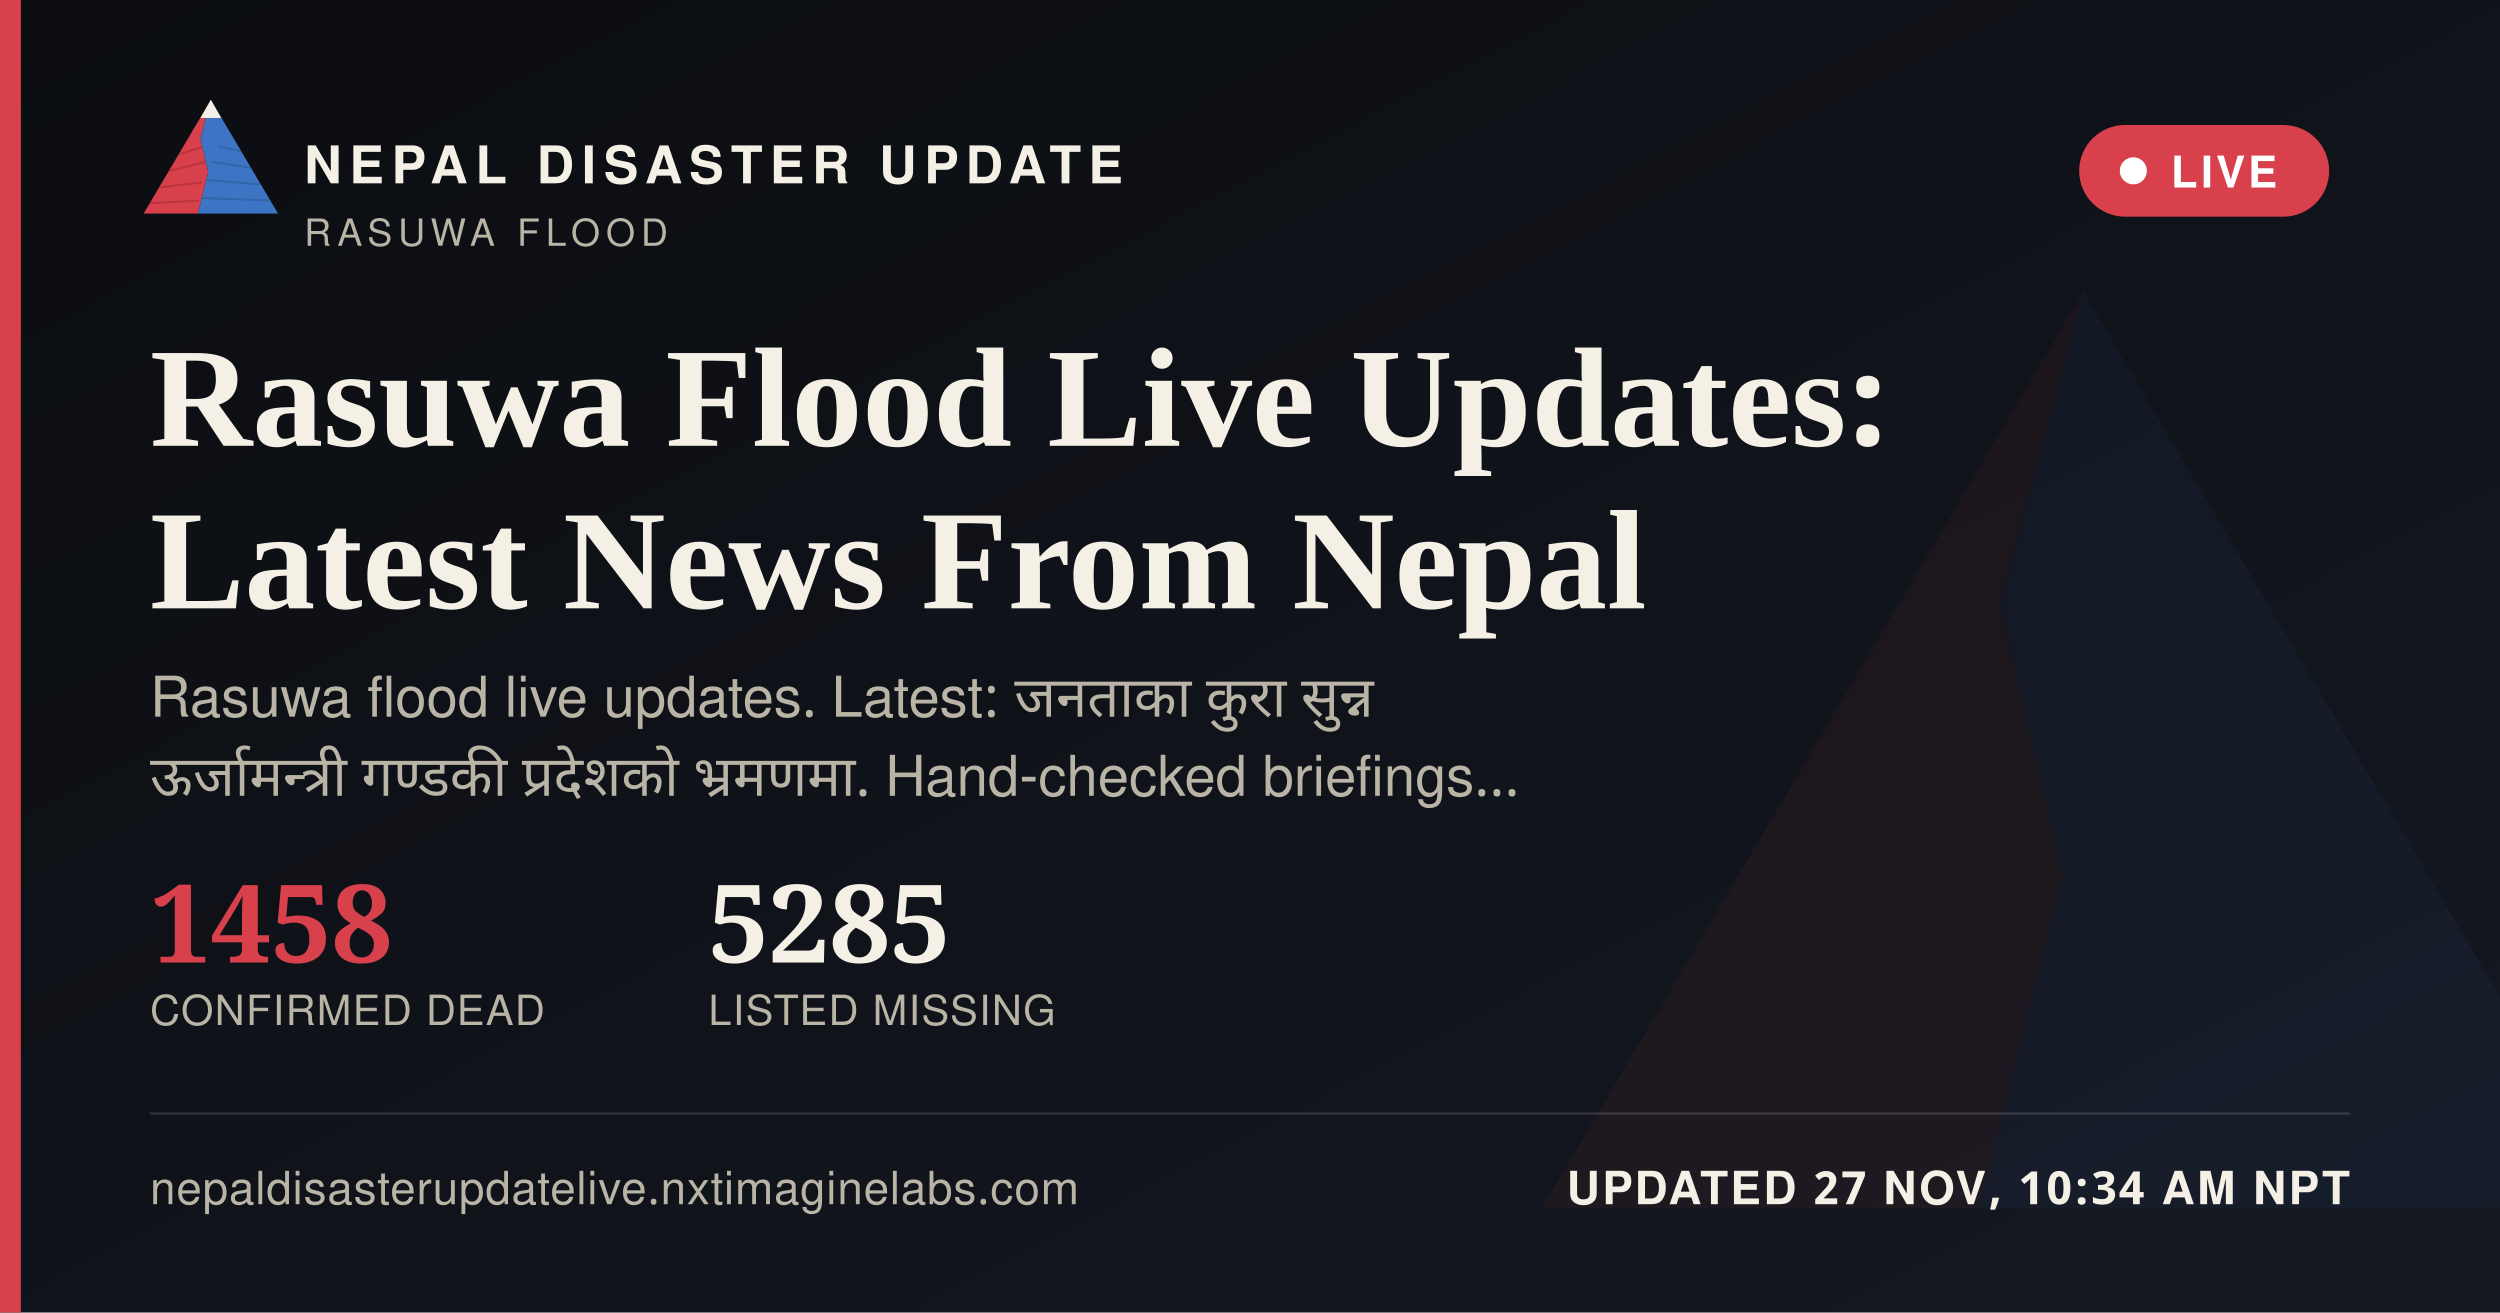
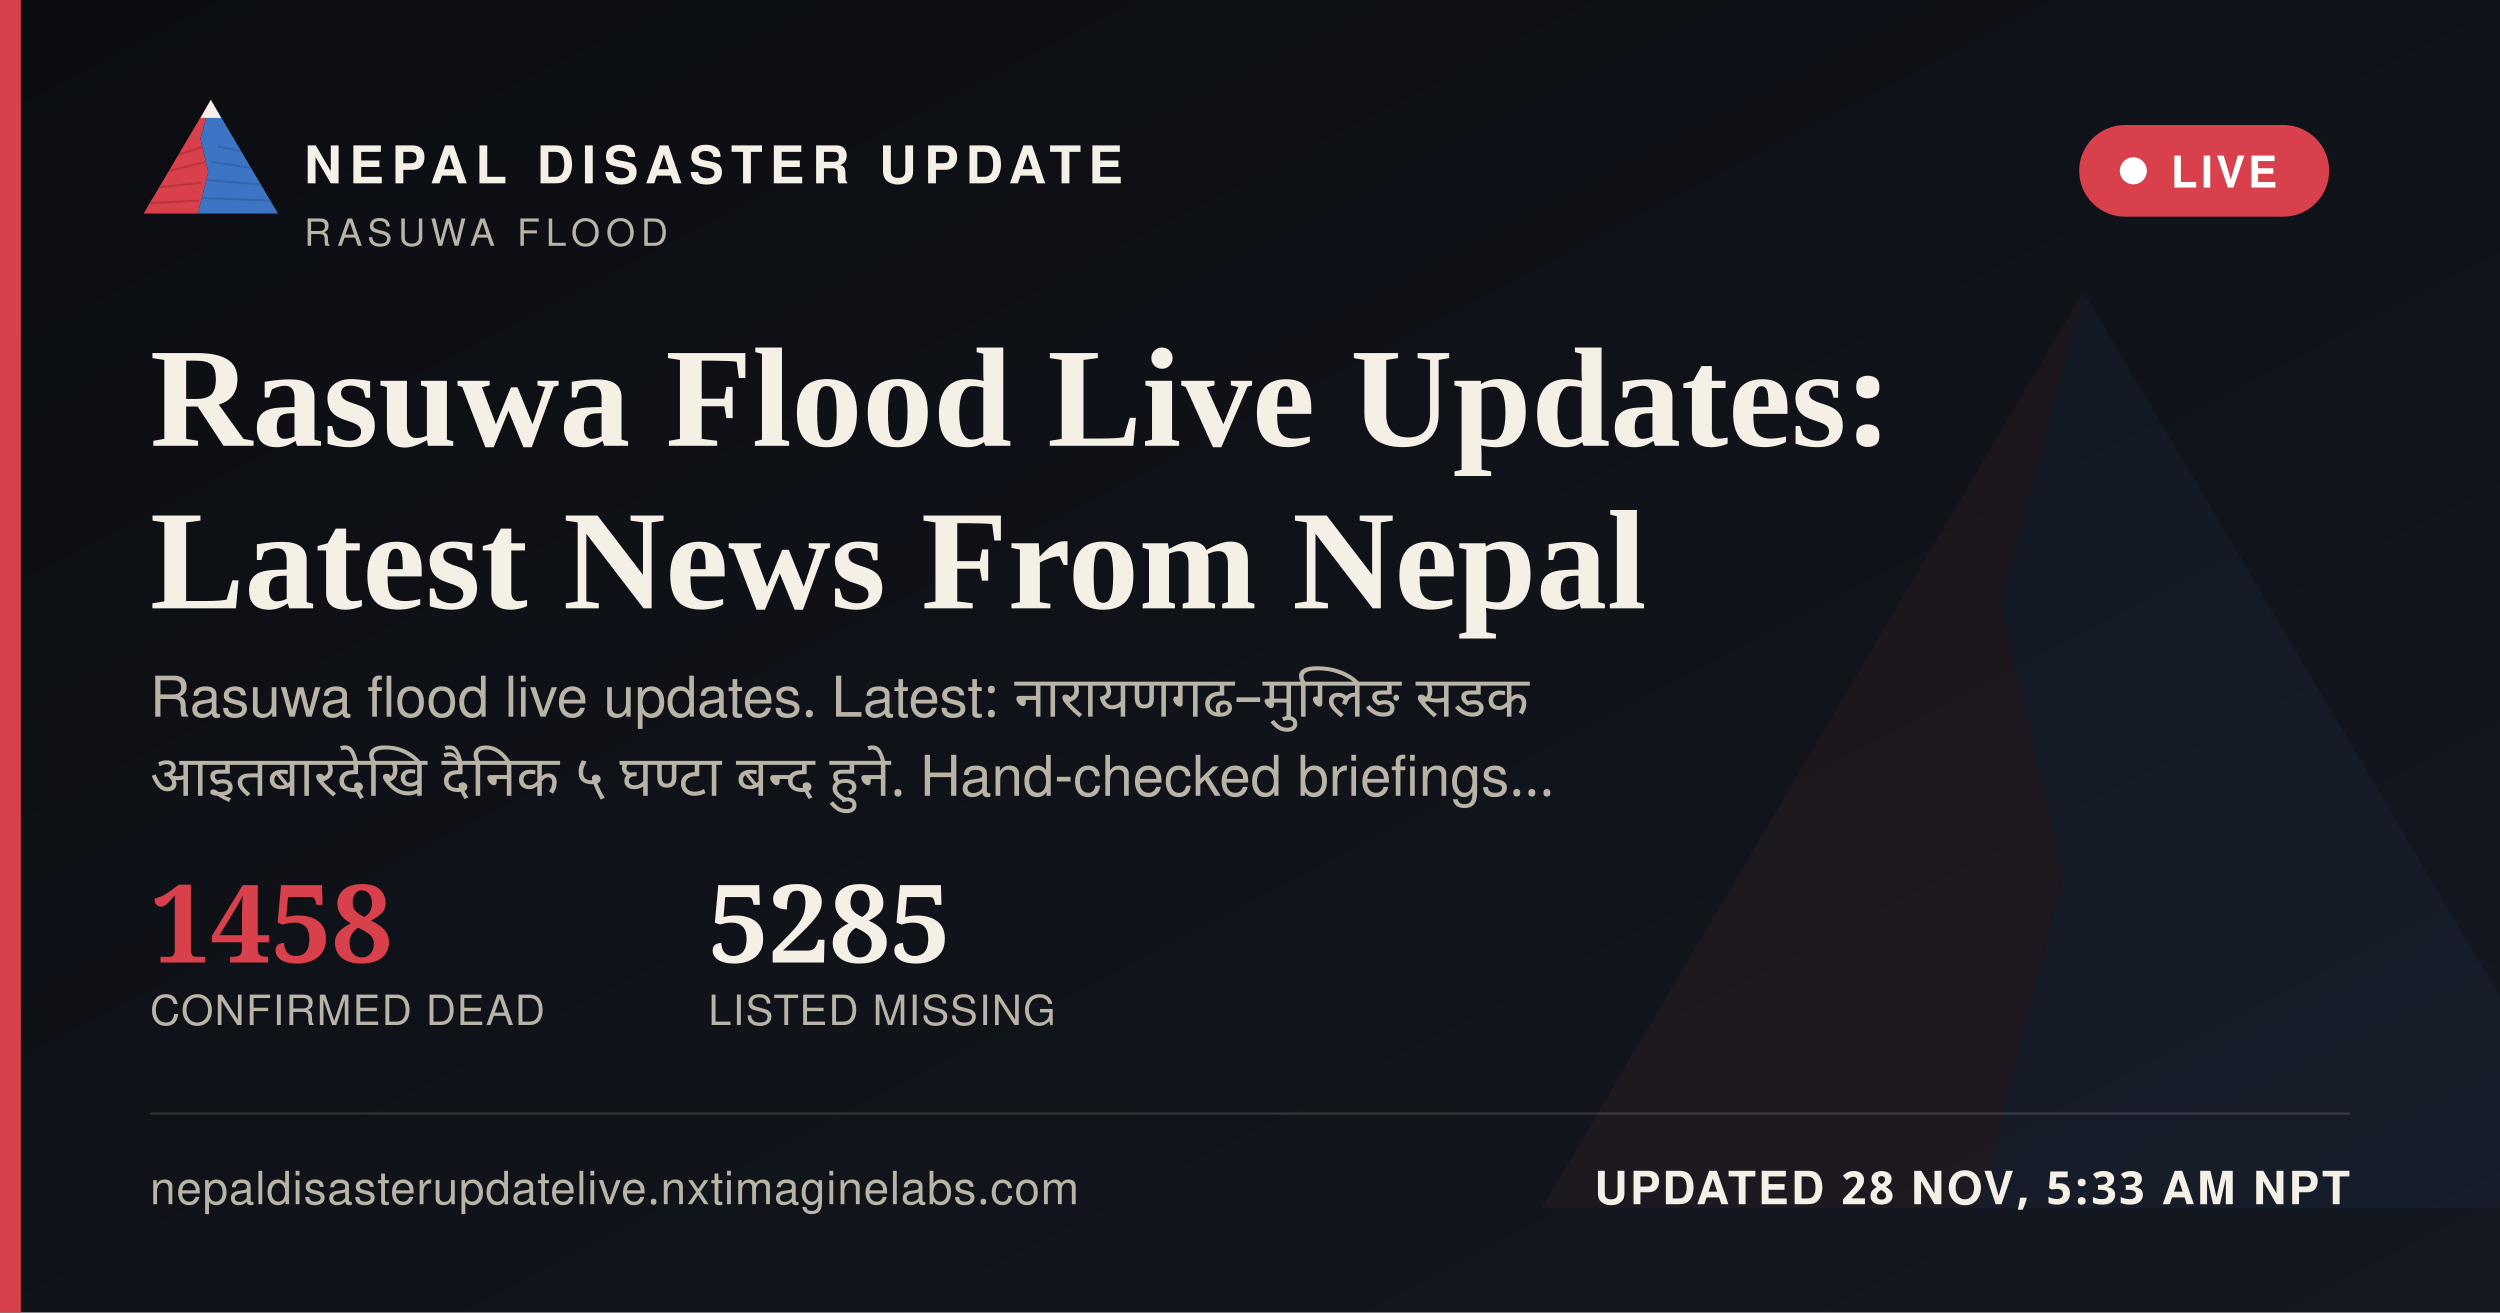
<svg xmlns="http://www.w3.org/2000/svg" width="1200" height="630" viewBox="0 0 1200 630">
  <defs>
    <linearGradient id="ogbg" x1="0" y1="0" x2="1" y2="1">
      <stop offset="0" stop-color="#0B0D11" />
      <stop offset="1" stop-color="#141821" />
    </linearGradient>
  </defs>
  <rect width="1200" height="630" fill="url(#ogbg)" />
  <g transform="translate(700,60) scale(5)" opacity="0.06">
    <polygon points="60,16 52,46 58,72 50,104 8,104" fill="#D8404B" />
    <polygon points="60,16 112,104 50,104 58,72 52,46" fill="#3D74C4" />
  </g>
  <rect x="0" y="0" width="10" height="630" fill="#D8404B" />
  <g transform="translate(64,38) scale(0.62)">
    <g>
      <defs>
        <clipPath id="ogLc">
          <polygon points="60,16 52,46 58,72 50,104 8,104" />
        </clipPath>
        <clipPath id="ogRc">
          <polygon points="60,16 112,104 50,104 58,72 52,46" />
        </clipPath>
      </defs>
      <polygon points="60,16 52,46 58,72 50,104 8,104" fill="#D8404B" />
      <g clip-path="url(#ogLc)" stroke="#A32A34" stroke-width="1.6" fill="none" opacity="0.55">
        <path d="M30,60 L55,52" />
        <path d="M24,72 L56,64" />
        <path d="M18,84 L53,80" />
        <path d="M13,96 L51,94" />
      </g>
      <polygon points="60,16 112,104 50,104 58,72 52,46" fill="#3D74C4" />
      <g clip-path="url(#ogRc)" stroke="#2A5793" stroke-width="1.6" fill="none" opacity="0.5">
        <path d="M65,52 L95,58" />
        <path d="M60,64 L100,70" />
        <path d="M56,78 L104,82" />
        <path d="M52,92 L108,94" />
      </g>
      <polygon points="60,16 52,30 68,30" fill="#F4F0E6" />
    </g>
  </g>
  <text x="146" y="88" font-family="'Public Sans', 'Noto Sans Devanagari', 'Helvetica Neue', Helvetica, Arial, sans-serif" font-size="25" font-weight="800" letter-spacing="3.6" fill="#F4F0E6">NEPAL DISASTER UPDATE</text>
  <text x="146" y="118" font-family="'Public Sans', 'Noto Sans Devanagari', 'Helvetica Neue', Helvetica, Arial, sans-serif" font-size="18" letter-spacing="2.8" fill="#B9B4A6">RASUWA FLOOD</text>
  <g>
    <rect x="998" y="60" width="120" height="44" rx="22" fill="#D8404B" stroke="none" />
    <circle cx="1024" cy="82" r="6.5" fill="#FFFFFF" />
    <text x="1042" y="90" font-family="'Public Sans', 'Noto Sans Devanagari', 'Helvetica Neue', Helvetica, Arial, sans-serif" font-size="21" font-weight="700" letter-spacing="1.6" fill="#FFFFFF">LIVE</text>
  </g>
  <text x="72" y="214" font-family="Newsreader, 'Noto Serif Devanagari', Georgia, 'Times New Roman', serif" font-size="68" font-weight="600" fill="#F4F0E6">Rasuwa Flood Live Updates:</text>
  <text x="72" y="292" font-family="Newsreader, 'Noto Serif Devanagari', Georgia, 'Times New Roman', serif" font-size="68" font-weight="600" fill="#F4F0E6">Latest News From Nepal</text>
-   <text x="72" y="344" font-family="'Public Sans', 'Noto Sans Devanagari', 'Helvetica Neue', Helvetica, Arial, sans-serif" font-size="27" fill="#B9B4A6" word-spacing="6">Rasuwa flood live updates. Latest: जनताका कुरा सुन्न</text>
-   <text x="72" y="382" font-family="'Public Sans', 'Noto Sans Devanagari', 'Helvetica Neue', Helvetica, Arial, sans-serif" font-size="27" fill="#B9B4A6" word-spacing="6">ऊर्जामन्त्री गण्डकी प्रदेशको भ्रमणमा. Hand-checked briefings…</text>
+   <text x="72" y="344" font-family="'Public Sans', 'Noto Sans Devanagari', 'Helvetica Neue', Helvetica, Arial, sans-serif" font-size="27" fill="#B9B4A6" word-spacing="6">Rasuwa flood live updates. Latest: नारायणगढ–मुग्लिङ सडक</text>
+   <text x="72" y="382" font-family="'Public Sans', 'Noto Sans Devanagari', 'Helvetica Neue', Helvetica, Arial, sans-serif" font-size="27" fill="#B9B4A6" word-spacing="6">आइतबारदेखि दैनिक ५ घण्टा बन्द हुने. Hand-checked briefings…</text>
  <g transform="translate(72,462)">
    <text x="0" y="0" font-family="Newsreader, 'Noto Serif Devanagari', Georgia, 'Times New Roman', serif" font-size="52" font-weight="600" fill="#D8404B">1458</text>
    <text x="0" y="30" font-family="'Public Sans', 'Noto Sans Devanagari', 'Helvetica Neue', Helvetica, Arial, sans-serif" font-size="20" letter-spacing="0.6" fill="#B9B4A6">CONFIRMED DEAD</text>
    <text x="268" y="0" font-family="Newsreader, 'Noto Serif Devanagari', Georgia, 'Times New Roman', serif" font-size="52" font-weight="600" fill="#F4F0E6">5285</text>
    <text x="268" y="30" font-family="'Public Sans', 'Noto Sans Devanagari', 'Helvetica Neue', Helvetica, Arial, sans-serif" font-size="20" letter-spacing="0.6" fill="#B9B4A6">LISTED MISSING</text>
  </g>
  <rect x="72" y="534" width="1056" height="1" fill="rgba(244,240,230,0.16)" />
  <text x="72" y="578" font-family="'Public Sans', 'Noto Sans Devanagari', 'Helvetica Neue', Helvetica, Arial, sans-serif" font-size="22" fill="#B9B4A6" letter-spacing="0.4">nepaldisasterupdatelive.nxtimaginelabs.com</text>
-   <text x="1128" y="578" text-anchor="end" font-family="'Public Sans', 'Noto Sans Devanagari', 'Helvetica Neue', Helvetica, Arial, sans-serif" font-size="22" font-weight="700" letter-spacing="1.2" fill="#F4F0E6">UPDATED 27 NOV, 10:34 AM NPT</text>
+   <text x="1128" y="578" text-anchor="end" font-family="'Public Sans', 'Noto Sans Devanagari', 'Helvetica Neue', Helvetica, Arial, sans-serif" font-size="22" font-weight="700" letter-spacing="1.2" fill="#F4F0E6">UPDATED 28 NOV, 5:33 AM NPT</text>
</svg>
